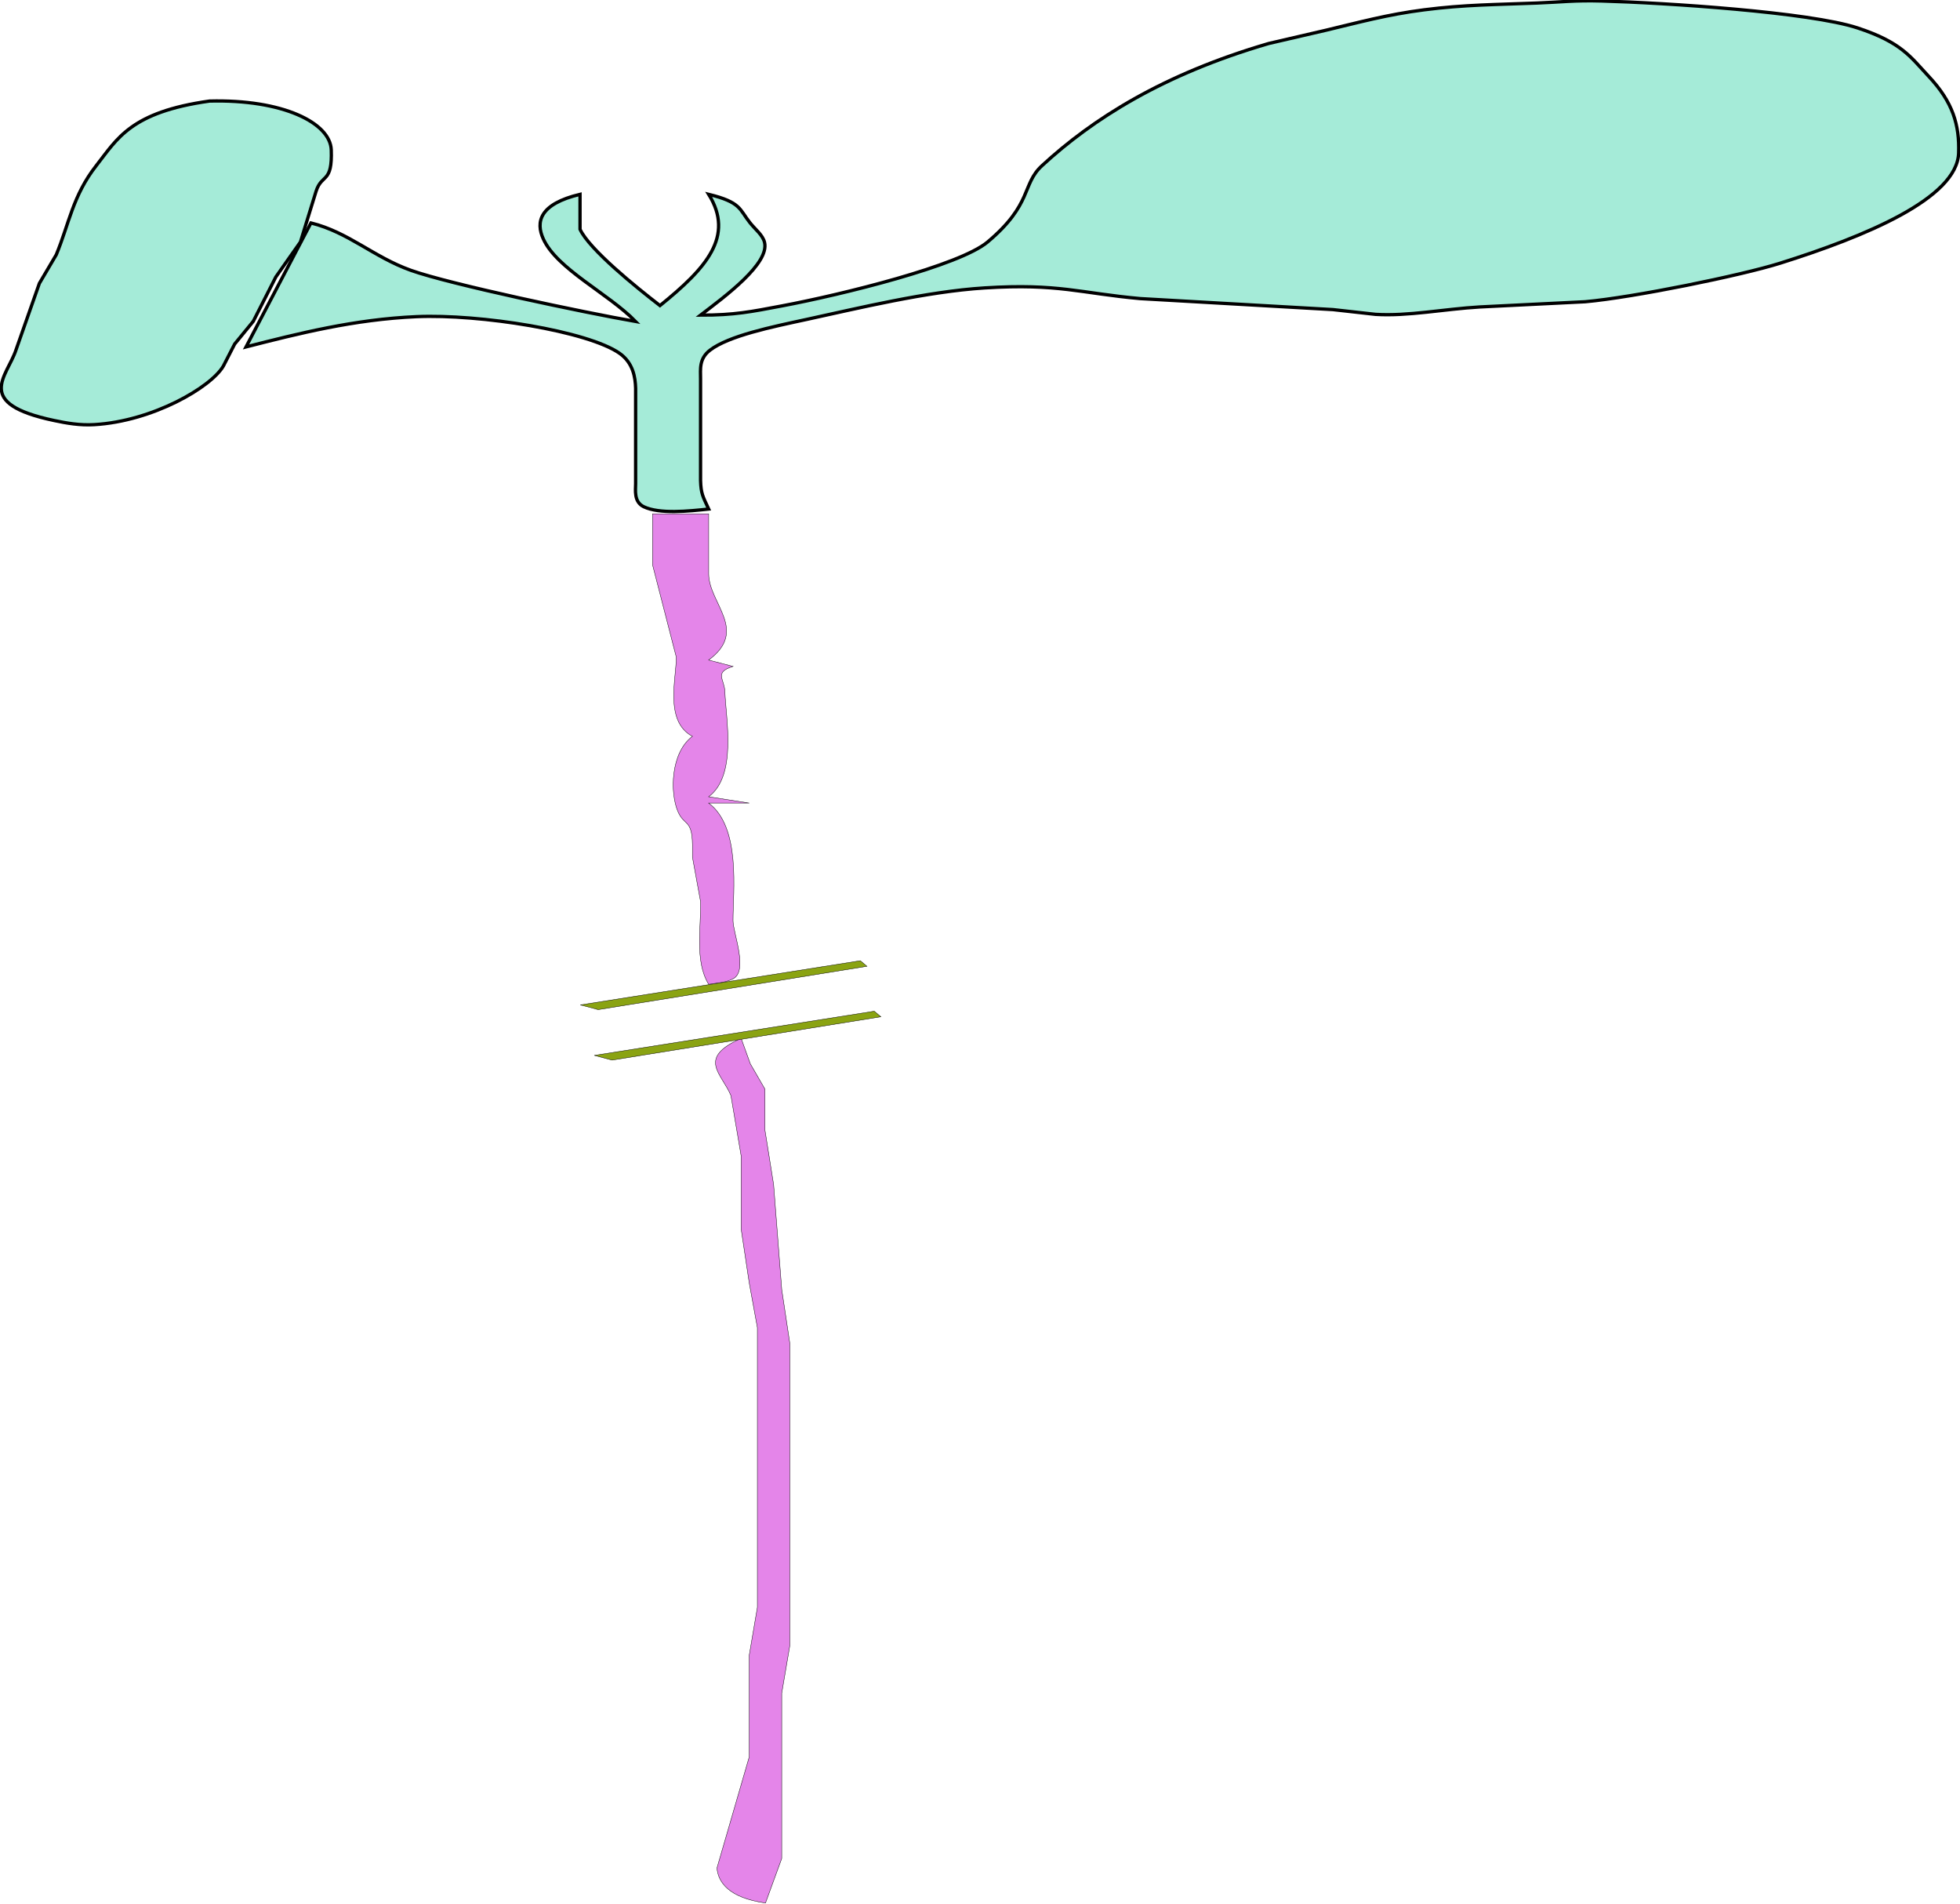
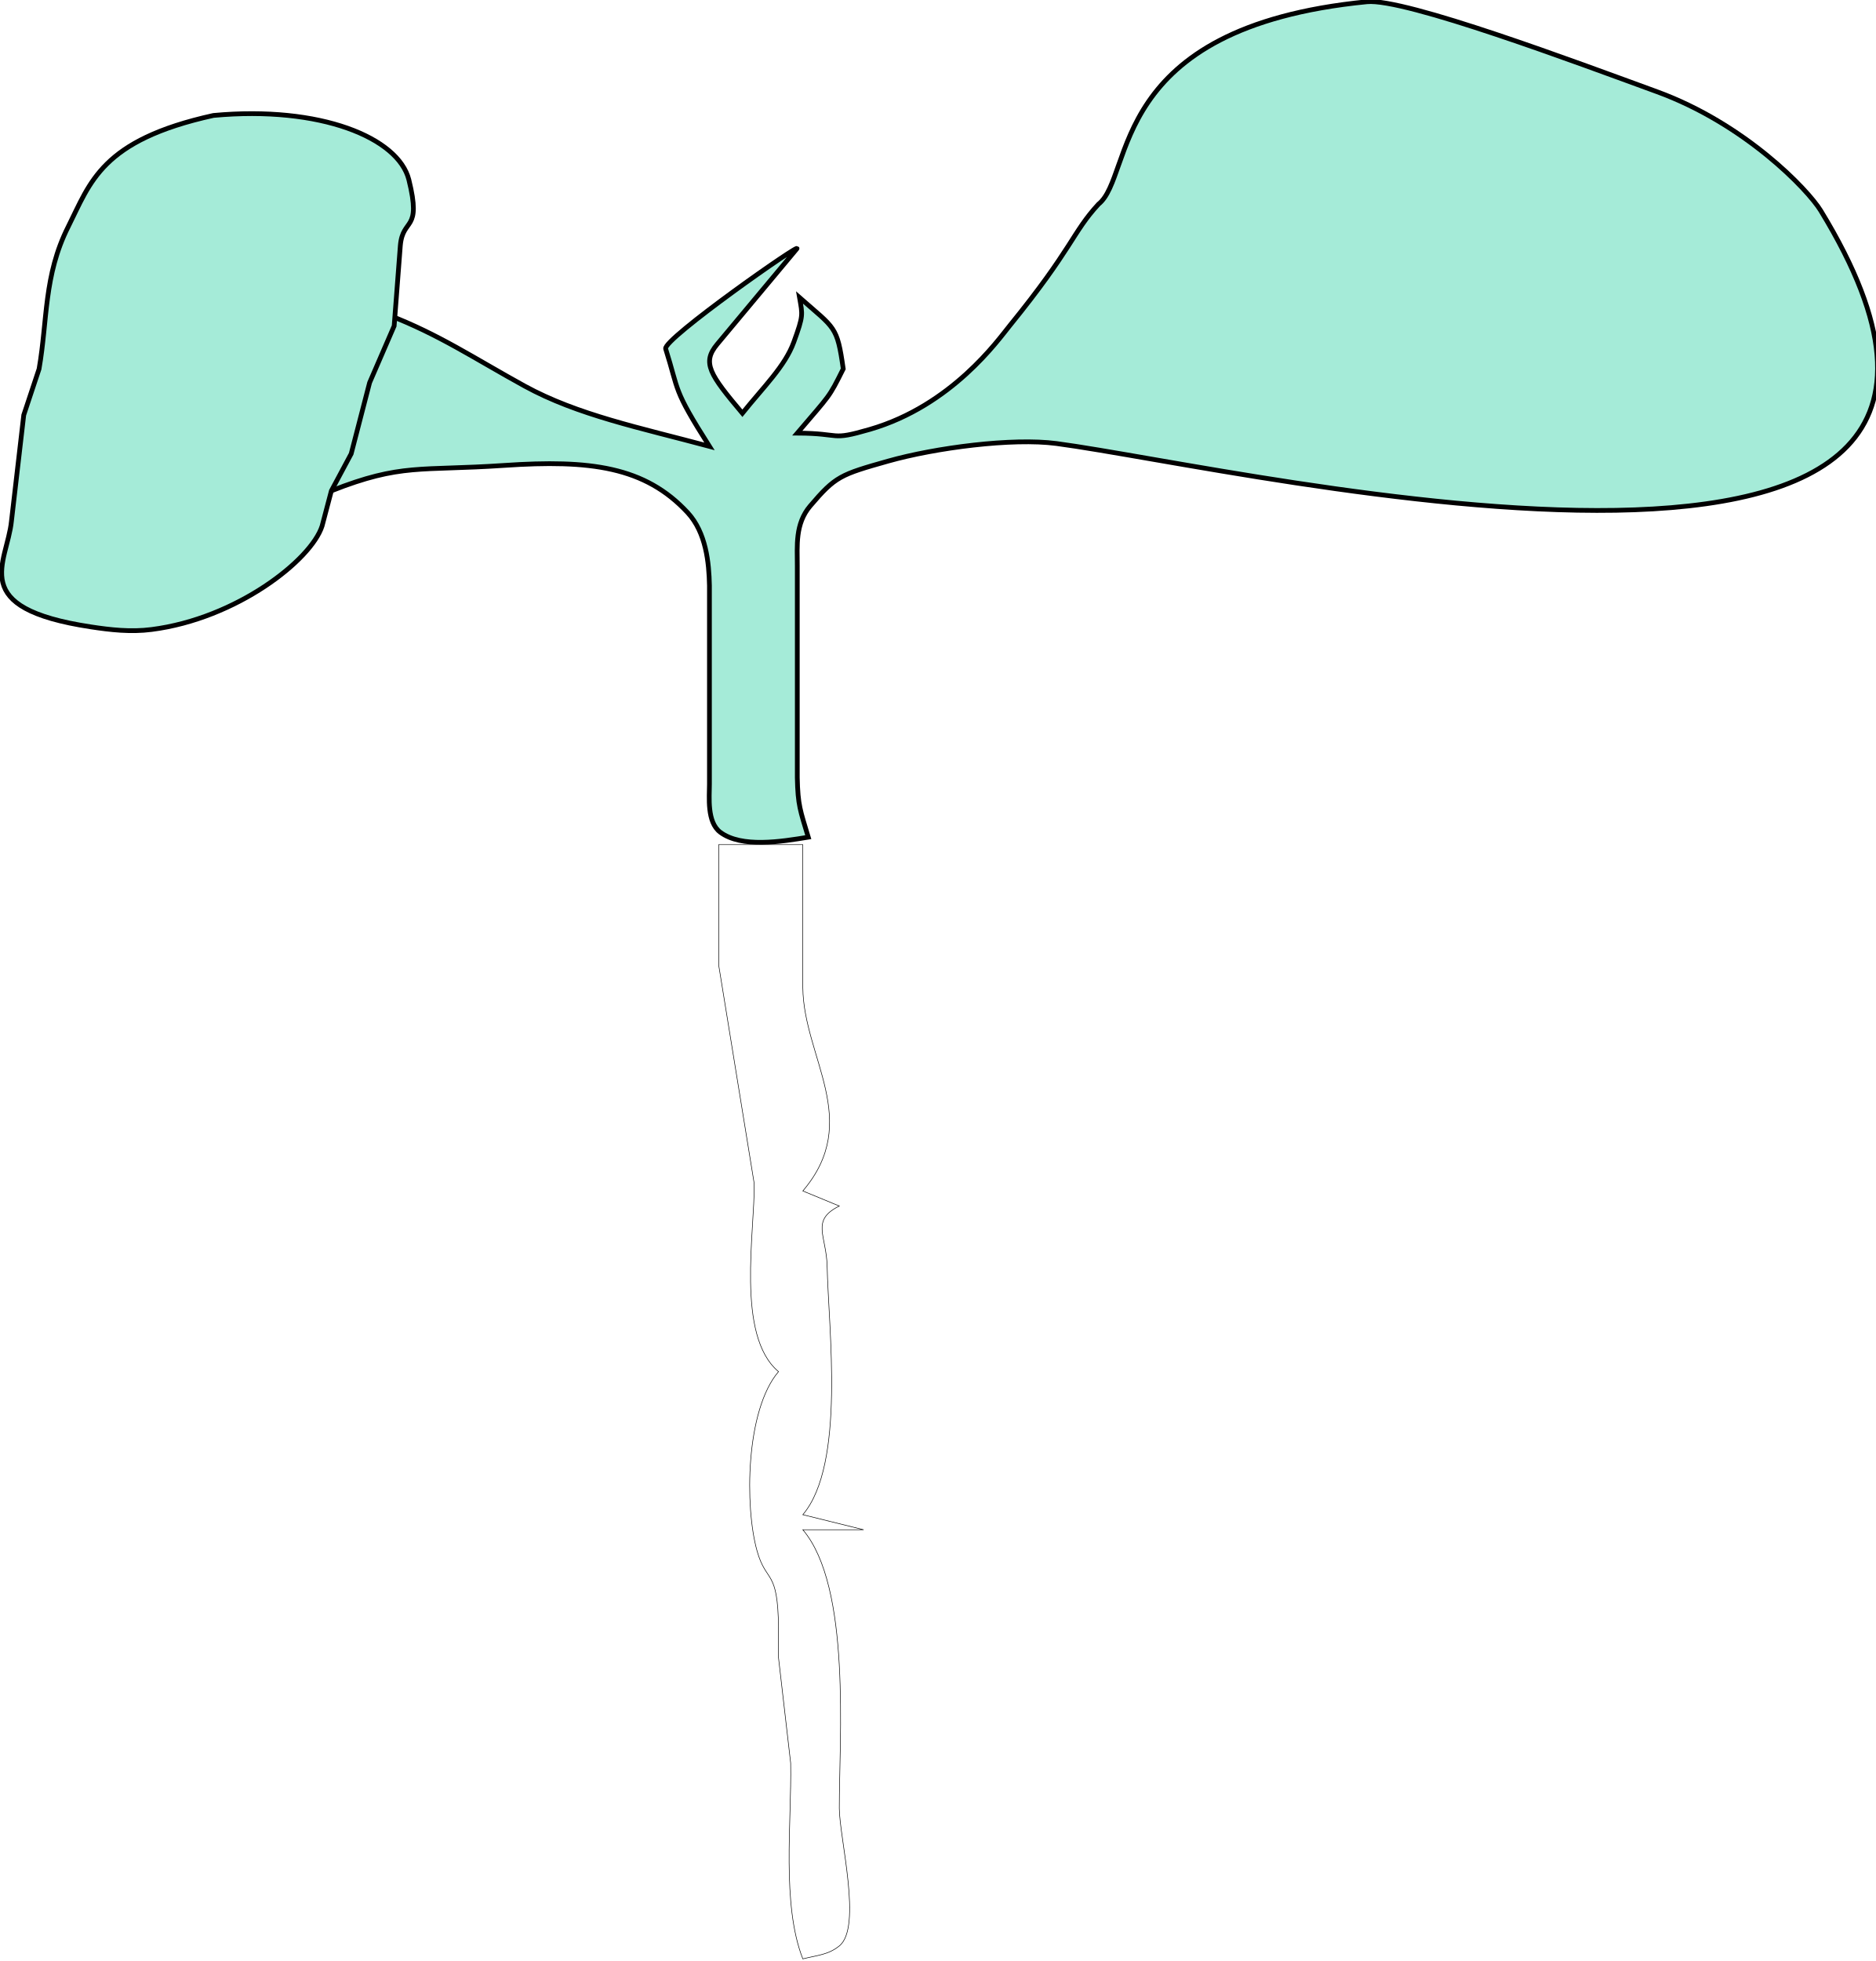
- <svg xmlns="http://www.w3.org/2000/svg" width="5.344in" height="5.19in" viewBox="0 0 384.786 373.659" version="1.1" id="svg3">
+ <svg xmlns="http://www.w3.org/2000/svg" width="3.56in" height="3.722in" viewBox="0 0 256.288 268.013" version="1.1" id="svg3">
  <defs id="defs7" />
-   <g id="container" transform="translate(-35.33182,-196.8268)">
-     <g id="root_total" style="stroke:#000000;stroke-opacity:1;stroke-width:0.075;stroke-miterlimit:4;stroke-dasharray:none">
-       <path id="path825" d="M 174.459,297.654 C 174.459,297.654 174.459,309.509 174.459,309.509 174.554,315.306 182.299,320.541 174.459,326.356 174.459,326.356 179.239,327.604 179.239,327.604 175.463,328.789 177.55,330.037 177.646,332.595 177.805,337.73 180.084,348.992 174.459,353.185 174.459,353.185 182.426,354.433 182.426,354.433 182.426,354.433 174.459,354.433 174.459,354.433 180.833,359.169 179.223,371.791 179.239,377.519 179.256,379.971 182.283,387.383 179.239,388.924 177.805,389.661 176.387,389.692 174.459,389.997 171.654,385.474 173.009,378.629 172.865,373.775 172.865,373.775 171.272,365.04 171.272,365.04 171.272,365.04 171.272,362.544 171.272,362.544 171.192,357.615 169.678,358.919 168.467,356.199 166.826,352.536 166.954,344.531 171.272,341.33 165.647,338.342 168.197,329.681 168.085,325.732 168.085,325.732 163.432,307.637 163.432,307.637 163.432,307.637 163.432,297.654 163.432,297.654 163.432,297.654 174.459,297.654 174.459,297.654 Z" style="fill:#e485e9;fill-opacity:1;stroke:#000000;stroke-width:0.075;stroke-miterlimit:4;stroke-dasharray:none;stroke-opacity:1" />
-       <path id="path823" d="M 182.633,405.596 C 182.633,405.596 185.517,410.587 185.517,410.587 185.517,410.587 185.517,418.699 185.517,418.699 185.517,418.699 187.206,429.306 187.206,429.306 187.206,429.306 188.8,449.896 188.8,449.896 188.8,449.896 190.393,460.503 190.393,460.503 190.393,460.503 190.393,519.777 190.393,519.777 190.393,519.777 188.8,529.136 188.8,529.136 188.8,529.136 188.8,561.581 188.8,561.581 188.8,561.581 185.613,570.316 185.613,570.316 178.411,569.305 176.307,566.242 176.084,563.446 176.084,563.446 182.426,541.615 182.426,541.615 182.426,541.615 182.426,521.649 182.426,521.649 182.426,521.649 184.019,512.29 184.019,512.29 184.019,512.29 184.019,457.383 184.019,457.383 184.019,457.383 182.426,448.648 182.426,448.648 182.426,448.648 180.833,438.041 180.833,438.041 180.833,438.041 180.833,423.69 180.833,423.69 180.833,423.69 178.825,411.835 178.825,411.835 176.992,407.449 172.101,404.523 180.833,400.604 180.833,400.604 182.633,405.596 182.633,405.596 Z" style="fill:#e485e9;fill-opacity:1;stroke:#000000;stroke-width:0.075;stroke-miterlimit:4;stroke-dasharray:none;stroke-opacity:1" />
-     </g>
-     <g id="shoot_totalB" style="stroke:#000000;stroke-opacity:1;stroke-width:0.648;stroke-miterlimit:4;stroke-dasharray:none">
-       <path id="path821" d="M 188.8,256.855 C 200.703,254.615 223.68,248.943 229.21,244.308 238.101,236.839 235.886,233.014 239.886,229.333 249.829,220.161 263.596,211.414 284.407,205.343 284.407,205.343 295.561,202.76 295.561,202.76 301.998,201.231 307.655,199.659 314.953,198.729 322.809,197.724 329.071,197.718 336.99,197.406 341.962,197.213 344.432,196.851 349.738,197.001 362.294,197.356 390.578,199.191 399.995,202.285 408.648,205.13 410.385,207.963 413.938,211.757 418.766,216.885 420.025,221.384 419.85,226.837 419.547,235.753 401.493,243.222 384.794,248.469 377.082,250.89 355.984,255.189 346.535,256.031 346.535,256.031 325.836,257.055 325.836,257.055 318.857,257.46 311.718,258.908 305.376,258.508 305.376,258.508 297.011,257.573 297.011,257.573 297.011,257.573 259.182,255.414 259.182,255.414 247.391,254.359 243.136,252.406 228.636,253.317 217.179,254.041 203.762,257.323 193.58,259.526 186.808,260.986 178.411,262.72 174.73,265.528 172.531,267.212 172.865,269.29 172.865,271.137 172.865,271.137 172.865,291.103 172.865,291.103 172.945,293.73 173.296,294.192 174.459,296.719 170.539,297.137 164.787,297.748 161.695,296.257 159.719,295.296 160.118,292.937 160.118,291.727 160.118,291.727 160.118,273.009 160.118,273.009 160.054,270.887 159.64,268.036 156.963,266.152 150.764,261.809 129.555,258.409 117.095,258.958 104.841,259.494 93.814,262.296 83.632,264.898 83.632,264.898 96.38,240.564 96.38,240.564 103.805,242.411 108.618,247.234 115.995,249.867 123.692,252.606 150.047,258.153 160.118,259.906 154.732,254.39 144.661,249.611 141.984,243.684 140.486,240.396 141.204,236.852 149.203,234.949 149.203,234.949 149.203,241.812 149.203,241.812 151.019,245.736 160.15,253.124 164.898,256.786 173.981,249.443 179.59,243.203 174.459,234.949 180.833,236.508 180.466,237.881 182.554,240.508 183.621,241.856 185.071,242.929 185.422,244.364 186.457,248.519 177.693,254.977 172.865,258.658 179.494,258.677 182.888,257.972 188.8,256.855 Z" style="fill:#a5ebd8;fill-opacity:1;stroke:#000000;stroke-width:0.648;stroke-miterlimit:4;stroke-dasharray:none;stroke-opacity:1" />
-       <path id="Selection #2" d="M 100.363,226.213 C 100.602,232.896 98.515,230.818 97.384,234.35 97.384,234.35 94.308,244.308 94.308,244.308 94.308,244.308 89.48,251.171 89.48,251.171 89.48,251.171 85.05,259.881 85.05,259.881 85.05,259.881 81.401,264.33 81.401,264.33 81.401,264.33 79.187,268.641 79.187,268.641 76.796,272.79 65.339,279.485 53.835,280.153 51.014,280.321 48.385,279.86 45.947,279.342 30.061,275.991 36.705,270.756 38.458,265.522 38.458,265.522 43.063,252.419 43.063,252.419 43.063,252.419 46.377,246.803 46.377,246.803 48.879,240.782 49.612,235.211 54.217,229.333 58.392,223.998 60.989,218.82 76.462,216.642 90.819,216.268 100.156,220.904 100.363,226.213 Z" style="fill:#a5ebd8;fill-opacity:1;stroke:#000000;stroke-width:0.648;stroke-miterlimit:4;stroke-dasharray:none;stroke-opacity:1" />
-     </g>
-     <g id="g4759" style="stroke:#000000;stroke-opacity:1;stroke-width:0.075;stroke-miterlimit:4;stroke-dasharray:none">
-       <path id="path818" d="M 151.997,403.952 206.961,395.277 208.267,396.373 155.499,404.88 Z" style="opacity:1;fill:#8aa312;fill-opacity:1;stroke:#000000;stroke-width:0.075;stroke-miterlimit:4;stroke-dasharray:none;stroke-opacity:1" />
-       <path id="path819" d="M 149.263,394.045 204.227,385.369 205.533,386.465 152.764,394.973 Z" style="opacity:1;fill:#8aa312;fill-opacity:1;stroke:#000000;stroke-width:0.075;stroke-miterlimit:4;stroke-dasharray:none;stroke-opacity:1" />
+   <g id="container" transform="translate(-11.51274,-302.8069)">
+     <path style="fill:none;fill-opacity:1;stroke:#000000;stroke-width:0.075;stroke-miterlimit:4;stroke-dasharray:none;stroke-opacity:1" d="M 121.223,418.246 C 121.223,418.246 121.223,437.796 121.223,437.796 121.322,447.355 129.4,455.988 121.223,465.577 121.223,465.577 126.209,467.636 126.209,467.636 122.27,469.591 124.447,471.648 124.547,475.867 124.713,484.335 127.09,502.908 121.223,509.822 121.223,509.822 129.533,511.879 129.533,511.879 129.533,511.879 121.223,511.879 121.223,511.879 127.871,519.69 126.192,540.505 126.209,549.951 126.226,553.994 129.383,566.218 126.209,568.76 124.713,569.974 123.234,570.026 121.223,570.53 118.297,563.07 119.71,551.782 119.561,543.777 119.561,543.777 117.899,529.372 117.899,529.372 117.899,529.372 117.899,525.256 117.899,525.256 117.815,517.128 116.237,519.278 114.973,514.792 113.261,508.752 113.394,495.55 117.899,490.272 112.031,485.343 114.691,471.062 114.574,464.549 114.574,464.549 109.721,434.709 109.721,434.709 109.721,434.709 109.721,418.246 109.721,418.246 109.721,418.246 121.223,418.246 121.223,418.246 Z" id="root_total" />
+     <g id="shoot_totalA" style="stroke:#000000;stroke-opacity:1;stroke-width:0.648;stroke-miterlimit:4;stroke-dasharray:none">
+       <path id="path821" d="M 130.384,361.492 C 141.597,358.238 147.947,349.232 149.47,347.36 158.128,336.711 158.049,334.603 161.633,330.718 166.591,326.784 162.642,306.557 198.328,303.047 203.521,302.537 227.04,311.352 237.972,315.34 250.01,319.732 258.604,328.716 260.362,331.593 299.075,394.944 181.812,366.857 155.896,363.424 149.875,362.627 139.366,363.992 132.85,365.835 126.367,367.669 125.691,367.895 122.223,371.969 120.152,374.413 120.467,377.428 120.467,380.108 V 409.077 C 120.542,412.889 120.872,413.558 121.968,417.225 118.275,417.831 112.856,418.719 109.944,416.555 108.082,415.161 108.458,411.739 108.458,409.983 V 382.824 C 108.397,379.746 108.007,375.608 105.485,372.874 99.646,366.573 92.146,365.619 80.407,366.416 68.863,367.194 66.371,366.109 56.779,369.884 L 64.458,345.813 C 71.453,348.493 76.242,351.746 83.192,355.566 90.443,359.54 98.97,361.268 108.458,363.812 103.384,355.81 104.343,356.396 102.471,350.476 102.061,349.181 121.387,335.635 120.395,336.823 L 109.518,349.852 C 107.403,352.387 108.488,353.972 112.961,359.286 115.869,355.665 118.788,352.866 119.99,349.563 121.329,345.883 121.187,345.864 120.77,343.467 125.649,347.754 125.905,347.311 126.748,353.221 124.736,357.257 125.016,356.66 120.467,362.002 126.712,362.029 124.814,363.109 130.384,361.492 Z" style="fill:#a5ebd8;fill-opacity:1;stroke:#000000;stroke-width:0.648;stroke-miterlimit:4;stroke-dasharray:none;stroke-opacity:1" />
+       <path id="Selection #2" d="M 67.37,327.363 C 69.165,334.582 66.544,332.471 66.204,336.369 66.204,336.369 65.362,347.353 65.362,347.353 65.362,347.353 62.006,355.103 62.006,355.103 62.006,355.103 59.486,364.826 59.486,364.826 59.486,364.826 56.779,369.884 56.779,369.884 56.779,369.884 55.509,374.699 55.509,374.699 54.022,379.349 43.834,387.356 32.2,388.841 29.349,389.211 26.547,388.885 23.929,388.486 6.872,385.912 12.467,379.804 13.049,374.021 13.049,374.021 14.729,359.531 14.729,359.531 14.729,359.531 16.823,353.232 16.823,353.232 17.99,346.548 17.449,340.467 20.805,333.799 23.846,327.747 25.307,321.969 40.657,318.586 55.282,317.229 65.926,321.629 67.37,327.363 Z" style="fill:#a5ebd8;fill-opacity:1;stroke:#000000;stroke-width:0.648;stroke-miterlimit:4;stroke-dasharray:none;stroke-opacity:1" />
    </g>
  </g>
</svg>
